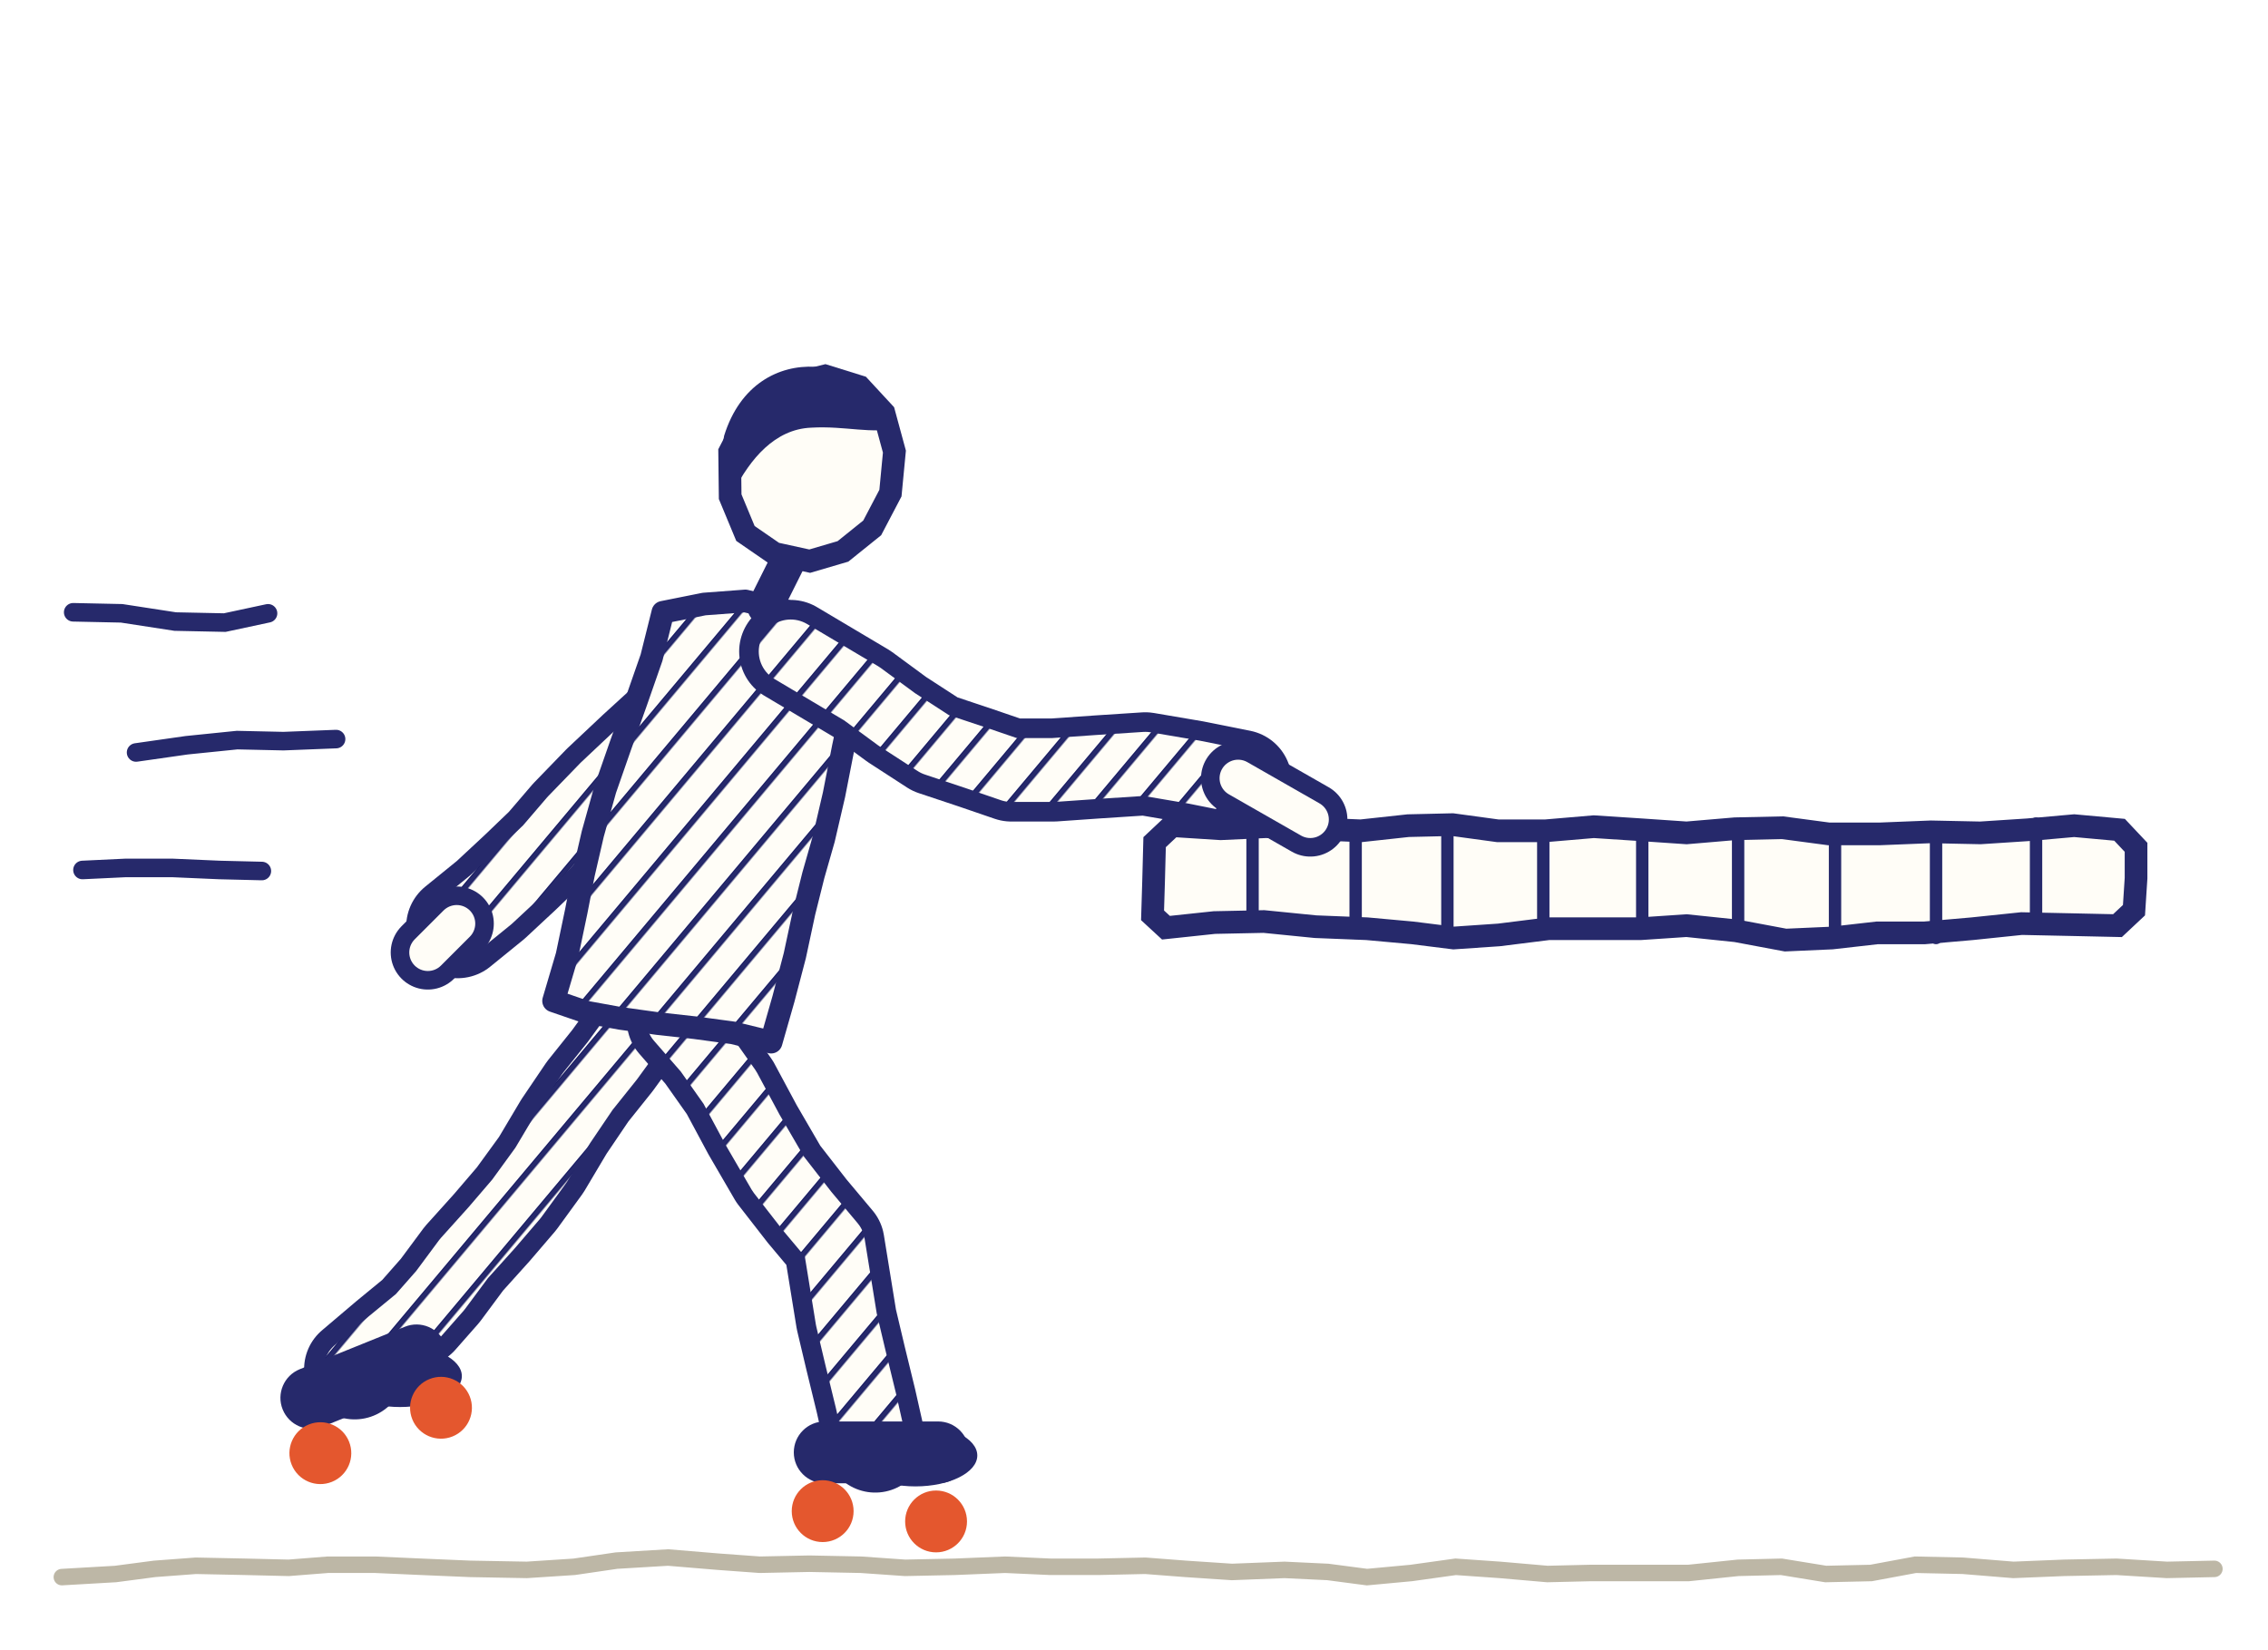
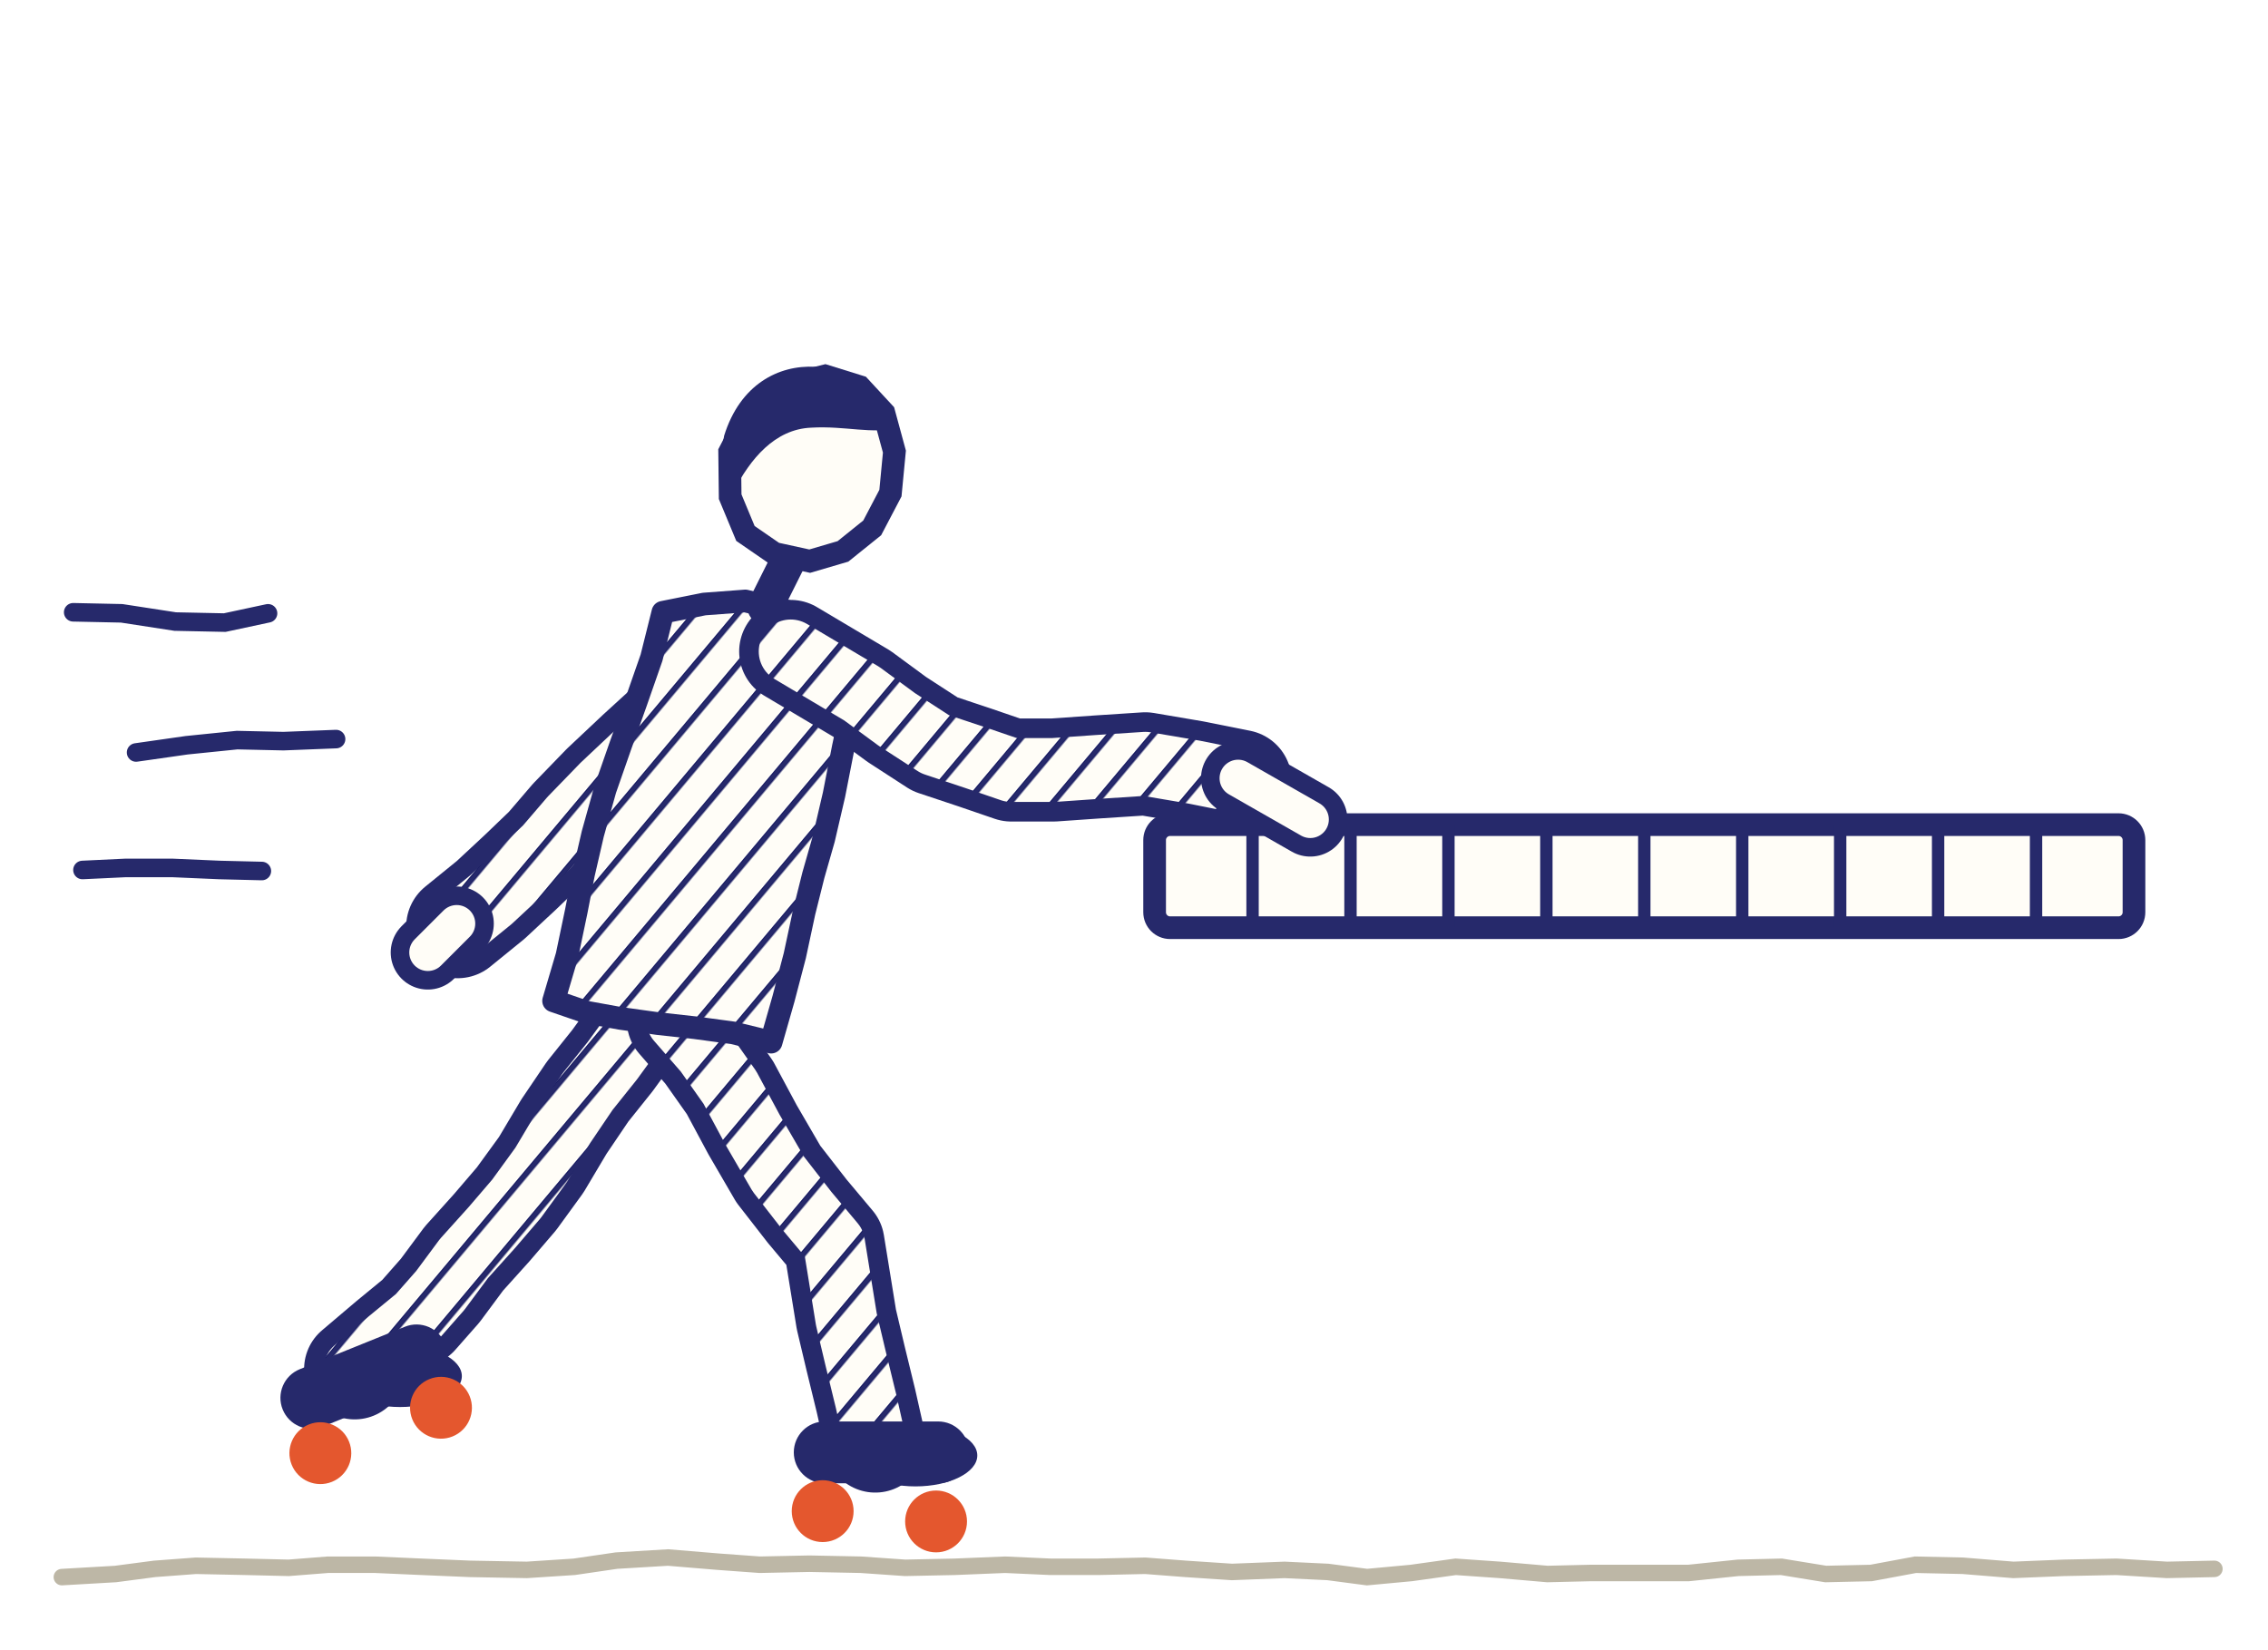
<svg xmlns="http://www.w3.org/2000/svg" viewBox="0 0 220 160" width="440" height="320">
  <defs>
    <pattern id="hpglide20" width="3.2" height="3.2" patternUnits="userSpaceOnUse" patternTransform="rotate(40)">
      <rect width="3.2" height="3.2" fill="#fffdf7" />
      <line x1="0" y1="0" x2="0" y2="3.2" stroke="#26296b" stroke-width="1.15" />
    </pattern>
  </defs>
  <path d="M6 153l5.2-.3 3.8-.5 4-.3 4.8.1 4.2.1 3.8-.3 4.6 0 4.5.2 4.7.2 5.5.1 4.6-.3 4.1-.6 5-.3 4.8.4 4.1.3 4.8-.1 5 .1 4.3.3 4.8-.1 4.9-.2 4.4.2 4.6 0 4.6-.1 3.9.3 4.5.3 5.1-.2 4.2.2 3.8.5 4.3-.4 4.3-.6 4.3.3 4.6.4 4.2-.1 4.4 0 5.1 0 4.8-.5 4.2-.1 4.3.7 4.4-.1 4.3-.8 4.6.1 4.9.4 4.9-.2 5.1-.1 4.9.3 4.6-.1" stroke="#bdb7a6" stroke-width="1.6" stroke-linecap="round" fill="none" />
-   <path d="M113.7 80.1l4.7.3 4.4-.2 4.5.2 4.7.2 4.6-.5 4.3-.1 4.4.6 4.6 0 4.7-.4 4.6.3 4.4.3 4.7-.4 4.6-.1 4.5.6 4.9 0 5-.2 4.8.1 4.6-.3 4.5-.4 4.4.4 1.6 1.7 0 3-.2 3.1-1.6 1.5-4.6-.1-4.7-.1-4.8.5-4.6.4-4.6 0-4.4.5-4.5.2-4.8-.9-4.8-.5-4.5.3-4.3 0-4.6 0-4.8.6-4.4.3-4-.5-4.4-.4-5-.2-5-.5-4.8.1-4.7.5-1.3-1.2 .1-3.3 .1-3.8z" fill="#fffdf7" stroke="#26296b" stroke-width="2.2" />
-   <g transform="translate(0 -0.5)">
-     <line x1="121.5" y1="80.0" x2="121.5" y2="90.0" stroke="#26296b" stroke-width="1.2" stroke-linecap="round" />
-   </g>
-   <g transform="translate(0.5 0.5)">
-     <line x1="131.0" y1="80.0" x2="131.0" y2="90.0" stroke="#26296b" stroke-width="1.2" stroke-linecap="round" />
-   </g>
-   <g transform="translate(-0.1 0.5)">
-     <line x1="140.5" y1="80.0" x2="140.5" y2="90.0" stroke="#26296b" stroke-width="1.2" stroke-linecap="round" />
-   </g>
-   <g transform="translate(-0.3 0.5)">
-     <line x1="150.0" y1="80.0" x2="150.0" y2="90.0" stroke="#26296b" stroke-width="1.2" stroke-linecap="round" />
-   </g>
-   <g transform="translate(-0.2 0.5)">
-     <line x1="159.5" y1="80.0" x2="159.5" y2="90.0" stroke="#26296b" stroke-width="1.2" stroke-linecap="round" />
-   </g>
-   <g transform="translate(-0.4 0.3)">
-     <line x1="169.0" y1="80.0" x2="169.0" y2="90.0" stroke="#26296b" stroke-width="1.2" stroke-linecap="round" />
-   </g>
-   <g transform="translate(-0.5 1)">
-     <line x1="178.5" y1="80.0" x2="178.5" y2="90.0" stroke="#26296b" stroke-width="1.2" stroke-linecap="round" />
-   </g>
-   <g transform="translate(-0.2 1)">
-     <line x1="188.0" y1="80.0" x2="188.0" y2="90.0" stroke="#26296b" stroke-width="1.2" stroke-linecap="round" />
-   </g>
-   <g transform="translate(0 -0.1)">
-     <line x1="197.5" y1="80.0" x2="197.5" y2="90.0" stroke="#26296b" stroke-width="1.2" stroke-linecap="round" />
-   </g>
+   <rect x="112" y="80" width="95.0" height="10" rx="1.5" fill="#fffdf7" stroke="#26296b" stroke-width="2.2" />
+   <line x1="121.5" y1="80.0" x2="121.5" y2="90.0" stroke="#26296b" stroke-width="1.2" stroke-linecap="round" />
+   <line x1="131.0" y1="80.0" x2="131.0" y2="90.0" stroke="#26296b" stroke-width="1.2" stroke-linecap="round" />
+   <line x1="140.5" y1="80.0" x2="140.5" y2="90.0" stroke="#26296b" stroke-width="1.2" stroke-linecap="round" />
+   <line x1="150.0" y1="80.0" x2="150.0" y2="90.0" stroke="#26296b" stroke-width="1.2" stroke-linecap="round" />
+   <line x1="159.5" y1="80.0" x2="159.5" y2="90.0" stroke="#26296b" stroke-width="1.2" stroke-linecap="round" />
+   <line x1="169.0" y1="80.0" x2="169.0" y2="90.0" stroke="#26296b" stroke-width="1.2" stroke-linecap="round" />
+   <line x1="178.5" y1="80.0" x2="178.5" y2="90.0" stroke="#26296b" stroke-width="1.2" stroke-linecap="round" />
+   <line x1="188.0" y1="80.0" x2="188.0" y2="90.0" stroke="#26296b" stroke-width="1.2" stroke-linecap="round" />
+   <line x1="197.5" y1="80.0" x2="197.5" y2="90.0" stroke="#26296b" stroke-width="1.2" stroke-linecap="round" />
  <path d="M7.1 59.4l4.7.1 5.2.8 4.8.1 4.2-.9" stroke="#26296b" stroke-width="1.8" stroke-linecap="round" fill="none" />
  <path d="M13.2 73l4.9-.7 4.9-.5 4.5.1 5.1-.2" stroke="#26296b" stroke-width="1.8" stroke-linecap="round" fill="none" />
  <path d="M8 84.4l4.2-.2 4.5 0 4.6.2 4.1.1" stroke="#26296b" stroke-width="1.8" stroke-linecap="round" fill="none" />
  <g data-who="girl" display="none">
    <path d="M61.8 99.6l-2.4 3.3-2.4 3-2.3 3.4-2.2 3.7-2.4 3.3-2.4 2.8-2.7 3-2.3 3.1-2.2 2.5-2.8 2.3-3.3 2.8" fill="none" stroke="#26296b" stroke-width="9.8" stroke-linecap="round" stroke-linejoin="round" />
    <path d="M61.8 99.6l-2.4 3.3-2.4 3-2.3 3.4-2.2 3.7-2.4 3.3-2.4 2.8-2.7 3-2.3 3.1-2.2 2.5-2.8 2.3-3.3 2.8" fill="none" stroke="url(#hpglide20)" stroke-width="6.0" stroke-linecap="round" stroke-linejoin="round" />
    <path d="M61.8 99.6l-2.4 3.3-2.4 3-2.3 3.4-2.2 3.7-2.4 3.3-2.4 2.8-2.7 3-2.3 3.1-2.2 2.5-2.8 2.3-3.3 2.8" fill="none" stroke="#fffdf7" stroke-width="5" stroke-linecap="round" stroke-linejoin="round" />
    <g transform="translate(0.8 0.3)">
      <polyline points="45.8,121.2 34.0,133.0" fill="none" stroke="#26296b" stroke-width="10.2" stroke-linecap="round" stroke-linejoin="round" />
    </g>
    <g transform="translate(0.8 0.3)">
      <polyline points="45.8,121.2 34.0,133.0" fill="none" stroke="url(#hpglide20)" stroke-width="6.4" stroke-linecap="round" stroke-linejoin="round" />
    </g>
    <g transform="translate(0.8 -0.5)">
      <ellipse cx="38.0" cy="134.0" rx="6" ry="3" fill="#26296b" />
    </g>
    <path d="M72.3 62.8l-3.5 3.5-3.4 3.5-3.5 3.2-3.4 3.2-3.1 3.2-2.4 2.8-2.5 2.4-2.9 2.7-3.2 2.6" fill="none" stroke="#26296b" stroke-width="10.0" stroke-linecap="round" stroke-linejoin="round" />
    <path d="M72.3 62.8l-3.5 3.5-3.4 3.5-3.5 3.2-3.4 3.2-3.1 3.2-2.4 2.8-2.5 2.4-2.9 2.7-3.2 2.6" fill="none" stroke="url(#hpglide20)" stroke-width="6.2" stroke-linecap="round" stroke-linejoin="round" />
    <path d="M72.3 62.8l-3.5 3.5-3.4 3.5-3.5 3.2-3.4 3.2-3.1 3.2-2.4 2.8-2.5 2.4-2.9 2.7-3.2 2.6" fill="none" stroke="#fffdf7" stroke-width="5.2" stroke-linecap="round" stroke-linejoin="round" />
    <g transform="translate(0.3 -0.4)">
      <polyline points="44.0,90.0 41.2,92.8" fill="none" stroke="#26296b" stroke-width="7.2" stroke-linecap="round" stroke-linejoin="round" />
    </g>
    <g transform="translate(0.3 -0.4)">
      <polyline points="44.0,90.0 41.2,92.8" fill="none" stroke="url(#hpglide20)" stroke-width="3.4" stroke-linecap="round" stroke-linejoin="round" />
    </g>
    <g transform="translate(0.3 -0.4)">
      <polyline points="44.0,90.0 41.2,92.8" fill="none" stroke="#fffdf7" stroke-width="3.6" stroke-linecap="round" stroke-linejoin="round" />
    </g>
    <path d="M65.7 99l2.7 3.1 2.4 3.4 2.2 4.1 2.5 4.3 2.8 3.6 2.6 3.1 .6 3.7 .6 3.7 .9 3.8 1 4.1 .9 4" fill="none" stroke="#26296b" stroke-width="9.8" stroke-linecap="round" stroke-linejoin="round" />
    <path d="M65.7 99l2.7 3.1 2.4 3.4 2.2 4.1 2.5 4.3 2.8 3.6 2.6 3.1 .6 3.7 .6 3.7 .9 3.8 1 4.1 .9 4" fill="none" stroke="url(#hpglide20)" stroke-width="6.0" stroke-linecap="round" stroke-linejoin="round" />
    <path d="M65.7 99l2.7 3.1 2.4 3.4 2.2 4.1 2.5 4.3 2.8 3.6 2.6 3.1 .6 3.7 .6 3.7 .9 3.8 1 4.1 .9 4" fill="none" stroke="#fffdf7" stroke-width="5" stroke-linecap="round" stroke-linejoin="round" />
    <g transform="translate(-0.3 -0.2)">
      <polyline points="82.3,123.2 84.0,140.0" fill="none" stroke="#26296b" stroke-width="10.2" stroke-linecap="round" stroke-linejoin="round" />
    </g>
    <g transform="translate(-0.3 -0.2)">
      <polyline points="82.3,123.2 84.0,140.0" fill="none" stroke="url(#hpglide20)" stroke-width="6.4" stroke-linecap="round" stroke-linejoin="round" />
    </g>
    <g transform="translate(0.8 0.2)">
      <ellipse cx="88.0" cy="141.0" rx="6" ry="3" fill="#26296b" />
    </g>
    <path d="M64.3 59.4l-1.1 4.4-1.5 4.3-1.5 4.2-1.5 4.3-1.2 4.3-.9 3.9-.7 3.6-.9 4.3-1.3 4.4 3.2 1.1 3.3.6 3.6.5 3.6.4 3.7.5 3.7.9 1.2-4.2 1.1-4.2 .9-4.2 .9-3.6 1-3.5 1-4.3 .9-4.6 .9-4.2 .8-4.1-3.3-2.6-3.8-2.3-4.1-1-4 .3z" fill="#fffdf7" stroke="#26296b" stroke-width="2.2" stroke-linejoin="round" />
    <path d="M48.4 102.9l2.3-4.2 1.8-3.9 1.4-4.1 1.1-3.8 1-3.5 1.3-4 1.7-4.6 2.4-3.2 2.3-3.3 2.2-3.6 2.1-3.6 3.7.2 4 1.1 3.7 1.5 .5 3.9 .3 4 .2 4.2 .1 3.9 0 3.8 .1 3.3 .1 3.3 0 3.9-.3 4.2-.3 4.3-3.9 2.5-3.7 3.4-3.3 3.1-3.1 2.7-3.6-.5-3.9-2.7-3.3-2.8-3.1-2.4z" fill="url(#hpglide20)" stroke="#26296b" stroke-width="2.2" stroke-linejoin="round" />
    <g transform="translate(-0.3 -1.7)">
      <line x1="76.7" y1="104.5" x2="71.7" y2="98.2" stroke="#fffdf7" stroke-width="1.3" stroke-linecap="round" />
    </g>
    <g transform="translate(-0.4 -1.6)">
      <line x1="73.8" y1="106.8" x2="68.8" y2="100.6" stroke="#fffdf7" stroke-width="1.3" stroke-linecap="round" />
    </g>
    <g transform="translate(-0.3 -0.9)">
      <line x1="71.0" y1="109.1" x2="66.0" y2="102.8" stroke="#fffdf7" stroke-width="1.3" stroke-linecap="round" />
    </g>
    <g transform="translate(-0.1 -0.4)">
      <line x1="68.0" y1="111.4" x2="63.0" y2="105.2" stroke="#fffdf7" stroke-width="1.3" stroke-linecap="round" />
    </g>
    <path d="M76.7 63.2l3.7 2.2 3.2 1.9 3.4 2.5 3.7 2.4 3.9 1.3 3.5 1.2 4.1 0 4.3-.3 4.6-.3 4.7.8 4.5.9" fill="none" stroke="#26296b" stroke-width="10.0" stroke-linecap="round" stroke-linejoin="round" />
    <path d="M76.7 63.2l3.7 2.2 3.2 1.9 3.4 2.5 3.7 2.4 3.9 1.3 3.5 1.2 4.1 0 4.3-.3 4.6-.3 4.7.8 4.5.9" fill="none" stroke="url(#hpglide20)" stroke-width="6.2" stroke-linecap="round" stroke-linejoin="round" />
    <path d="M76.7 63.2l3.7 2.2 3.2 1.9 3.4 2.5 3.7 2.4 3.9 1.3 3.5 1.2 4.1 0 4.3-.3 4.6-.3 4.7.8 4.5.9" fill="none" stroke="#fffdf7" stroke-width="5.2" stroke-linecap="round" stroke-linejoin="round" />
    <g transform="translate(0.1 0.5)">
      <polyline points="120.0,75.0 127.0,79.0" fill="none" stroke="#26296b" stroke-width="7.2" stroke-linecap="round" stroke-linejoin="round" />
    </g>
    <g transform="translate(0.1 0.5)">
      <polyline points="120.0,75.0 127.0,79.0" fill="none" stroke="url(#hpglide20)" stroke-width="3.4" stroke-linecap="round" stroke-linejoin="round" />
    </g>
    <g transform="translate(0.1 0.5)">
      <polyline points="120.0,75.0 127.0,79.0" fill="none" stroke="#fffdf7" stroke-width="3.6" stroke-linecap="round" stroke-linejoin="round" />
    </g>
    <g transform="translate(0.2 -1.1)">
      <line x1="77.1" y1="53.8" x2="74.0" y2="60.0" stroke="#26296b" stroke-width="3.4" stroke-linecap="round" />
    </g>
    <g transform="translate(0.2 -0.9)">
      <path d="M73.2,59.8 Q65.7,58.5 66.0,64.8 Q71.3,64.9 73.2,59.8 Z" fill="#fffdf7" stroke="#26296b" stroke-width="1.1" stroke-linejoin="round" />
    </g>
    <g transform="translate(0.7 -0.6)">
      <path d="M74.8,60.2 Q82.0,62.6 78.8,68.0 Q74.0,65.6 74.8,60.2 Z" fill="#fffdf7" stroke="#26296b" stroke-width="1.1" stroke-linejoin="round" />
    </g>
    <g transform="translate(0.4 -1.1)">
      <path d="M72.9,64.5 l-2.9,-2.6 l-0.9,3.5 Z M72.9,64.5 l3.7,-0.9 l-0.9,3.5 Z" fill="#fffdf7" stroke="#26296b" stroke-width="1" stroke-linejoin="round" />
    </g>
    <g transform="translate(79.0 46.0) rotate(14.0) scale(1 1)">
      <path d="M-8.5 -0.1l1.1 4.2 2.3 3.1 3.2 1.2 3.5-.1 2.9-1.7 2.2-2.9 .9-3.7-.6-4-1.9-3.4-2.9-1.9-3.5-.2-3.6 1.9-2.6 3.3z" fill="#fffdf7" stroke="#26296b" stroke-width="2.2" />
      <g transform="translate(-0.1 -0.5)">
        <path d="M4.6,-8.6 C-2,-13 -11.6,-9 -11.2,1 C-11,8 -11.8,16 -12.6,23.4 C-9.8,25 -6.2,24.8 -3.6,23.4 C-4.6,15 -4.8,8 -3.8,2.2 C-3,-2.2 0,-5.4 5.8,-5.8 Z" fill="#26296b" />
      </g>
      <g transform="translate(0.3 0.1)">
        <path d="M1.9,-10.4 C-0.4,-7.8 -2.4,-4.2 -3.4,0.4 L-5.9,0 C-4.9,-5 -2.6,-8.8 -0.4,-11.6 Z" fill="#fffdf7" stroke="#26296b" stroke-width="1.1" stroke-linejoin="round" />
      </g>
    </g>
  </g>
  <g data-who="boy">
    <path d="M61.8 99.6l-2.4 3.3-2.4 3-2.3 3.4-2.2 3.7-2.4 3.3-2.4 2.8-2.7 3-2.3 3.1-2.2 2.5-2.8 2.3-3.3 2.8" fill="none" stroke="#26296b" stroke-width="9.8" stroke-linecap="round" stroke-linejoin="round" />
    <path d="M61.8 99.6l-2.4 3.3-2.4 3-2.3 3.4-2.2 3.7-2.4 3.3-2.4 2.8-2.7 3-2.3 3.1-2.2 2.5-2.8 2.3-3.3 2.8" fill="none" stroke="url(#hpglide20)" stroke-width="6.0" stroke-linecap="round" stroke-linejoin="round" />
    <g transform="translate(0.8 -0.5)">
      <ellipse cx="38.0" cy="134.0" rx="6" ry="3" fill="#26296b" />
    </g>
    <path d="M72.3 62.8l-3.5 3.5-3.4 3.5-3.5 3.2-3.4 3.2-3.1 3.2-2.4 2.8-2.5 2.4-2.9 2.7-3.2 2.6" fill="none" stroke="#26296b" stroke-width="10.0" stroke-linecap="round" stroke-linejoin="round" />
    <path d="M72.3 62.8l-3.5 3.5-3.4 3.5-3.5 3.2-3.4 3.2-3.1 3.2-2.4 2.8-2.5 2.4-2.9 2.7-3.2 2.6" fill="none" stroke="url(#hpglide20)" stroke-width="6.2" stroke-linecap="round" stroke-linejoin="round" />
    <g transform="translate(0.3 -0.4)">
      <polyline points="44.0,90.0 41.2,92.8" fill="none" stroke="#26296b" stroke-width="7.2" stroke-linecap="round" stroke-linejoin="round" />
    </g>
    <g transform="translate(0.3 -0.4)">
      <polyline points="44.0,90.0 41.2,92.8" fill="none" stroke="url(#hpglide20)" stroke-width="3.4" stroke-linecap="round" stroke-linejoin="round" />
    </g>
    <g transform="translate(0.3 -0.4)">
      <polyline points="44.0,90.0 41.2,92.8" fill="none" stroke="#fffdf7" stroke-width="3.6" stroke-linecap="round" stroke-linejoin="round" />
    </g>
    <path d="M65.7 99l2.7 3.1 2.4 3.4 2.2 4.1 2.5 4.3 2.8 3.6 2.6 3.1 .6 3.7 .6 3.7 .9 3.8 1 4.1 .9 4" fill="none" stroke="#26296b" stroke-width="9.8" stroke-linecap="round" stroke-linejoin="round" />
    <path d="M65.7 99l2.7 3.1 2.4 3.4 2.2 4.1 2.5 4.3 2.8 3.6 2.6 3.1 .6 3.7 .6 3.7 .9 3.8 1 4.1 .9 4" fill="none" stroke="url(#hpglide20)" stroke-width="6.0" stroke-linecap="round" stroke-linejoin="round" />
    <g transform="translate(0.8 0.2)">
      <ellipse cx="88.0" cy="141.0" rx="6" ry="3" fill="#26296b" />
    </g>
    <path d="M64.3 59.4l-1.1 4.4-1.5 4.3-1.5 4.2-1.5 4.3-1.2 4.3-.9 3.9-.7 3.6-.9 4.3-1.3 4.4 3.2 1.1 3.3.6 3.6.5 3.6.4 3.7.5 3.7.9 1.2-4.2 1.1-4.2 .9-4.2 .9-3.6 1-3.5 1-4.3 .9-4.6 .9-4.2 .8-4.1-3.3-2.6-3.8-2.3-4.1-1-4 .3z" fill="url(#hpglide20)" stroke="#26296b" stroke-width="2.2" stroke-linejoin="round" />
    <path d="M76.7 63.2l3.7 2.2 3.2 1.9 3.4 2.5 3.7 2.4 3.9 1.3 3.5 1.2 4.1 0 4.3-.3 4.6-.3 4.7.8 4.5.9" fill="none" stroke="#26296b" stroke-width="10.0" stroke-linecap="round" stroke-linejoin="round" />
    <path d="M76.7 63.2l3.7 2.2 3.2 1.9 3.4 2.5 3.7 2.4 3.9 1.3 3.5 1.2 4.1 0 4.3-.3 4.6-.3 4.7.8 4.5.9" fill="none" stroke="url(#hpglide20)" stroke-width="6.2" stroke-linecap="round" stroke-linejoin="round" />
    <g transform="translate(0.1 0.5)">
      <polyline points="120.0,75.0 127.0,79.0" fill="none" stroke="#26296b" stroke-width="7.2" stroke-linecap="round" stroke-linejoin="round" />
    </g>
    <g transform="translate(0.1 0.5)">
      <polyline points="120.0,75.0 127.0,79.0" fill="none" stroke="url(#hpglide20)" stroke-width="3.4" stroke-linecap="round" stroke-linejoin="round" />
    </g>
    <g transform="translate(0.1 0.5)">
      <polyline points="120.0,75.0 127.0,79.0" fill="none" stroke="#fffdf7" stroke-width="3.6" stroke-linecap="round" stroke-linejoin="round" />
    </g>
    <g transform="translate(0.2 -1.1)">
      <line x1="77.1" y1="53.8" x2="74.0" y2="60.0" stroke="#26296b" stroke-width="3.4" stroke-linecap="round" />
    </g>
    <g transform="translate(79.0 46.0) rotate(14.0) scale(1 1)">
      <path d="M-8.5 -0.1l1.1 4.2 2.3 3.1 3.2 1.2 3.5-.1 2.9-1.7 2.2-2.9 .9-3.7-.6-4-1.9-3.4-2.9-1.9-3.5-.2-3.6 1.9-2.6 3.3z" fill="#fffdf7" stroke="#26296b" stroke-width="2.2" />
      <g transform="translate(0.2 0.1)">
        <path d="M6.4,-6.4 C3,-12.6 -9,-12 -9.6,-1.6 C-9.4,1.6 -8.6,3 -7.4,3.4 C-6.6,0 -5,-3.4 -1.6,-4.4 C1.6,-5.4 4.4,-5.2 6.4,-6.4 Z" fill="#26296b" />
      </g>
    </g>
  </g>
  <g transform="translate(1 -0.1)">
    <rect x="76" y="138" width="17" height="6" rx="3" fill="#26296b" />
  </g>
  <g transform="translate(0.8 -0.4)">
    <circle cx="79" cy="147" r="3" fill="#e4572e" />
  </g>
  <g transform="translate(0.8 0.6)">
    <circle cx="90" cy="147" r="3" fill="#e4572e" />
  </g>
  <g transform="rotate(-22 34 133)">
    <g transform="translate(0.5 0)">
      <rect x="26" y="131" width="17" height="6" rx="3" fill="#26296b" />
    </g>
    <g transform="translate(-0.7 -0.7)">
      <circle cx="29" cy="140" r="3" fill="#e4572e" />
    </g>
    <g transform="translate(0.8 -0.4)">
      <circle cx="40" cy="140" r="3" fill="#e4572e" />
    </g>
  </g>
</svg>
